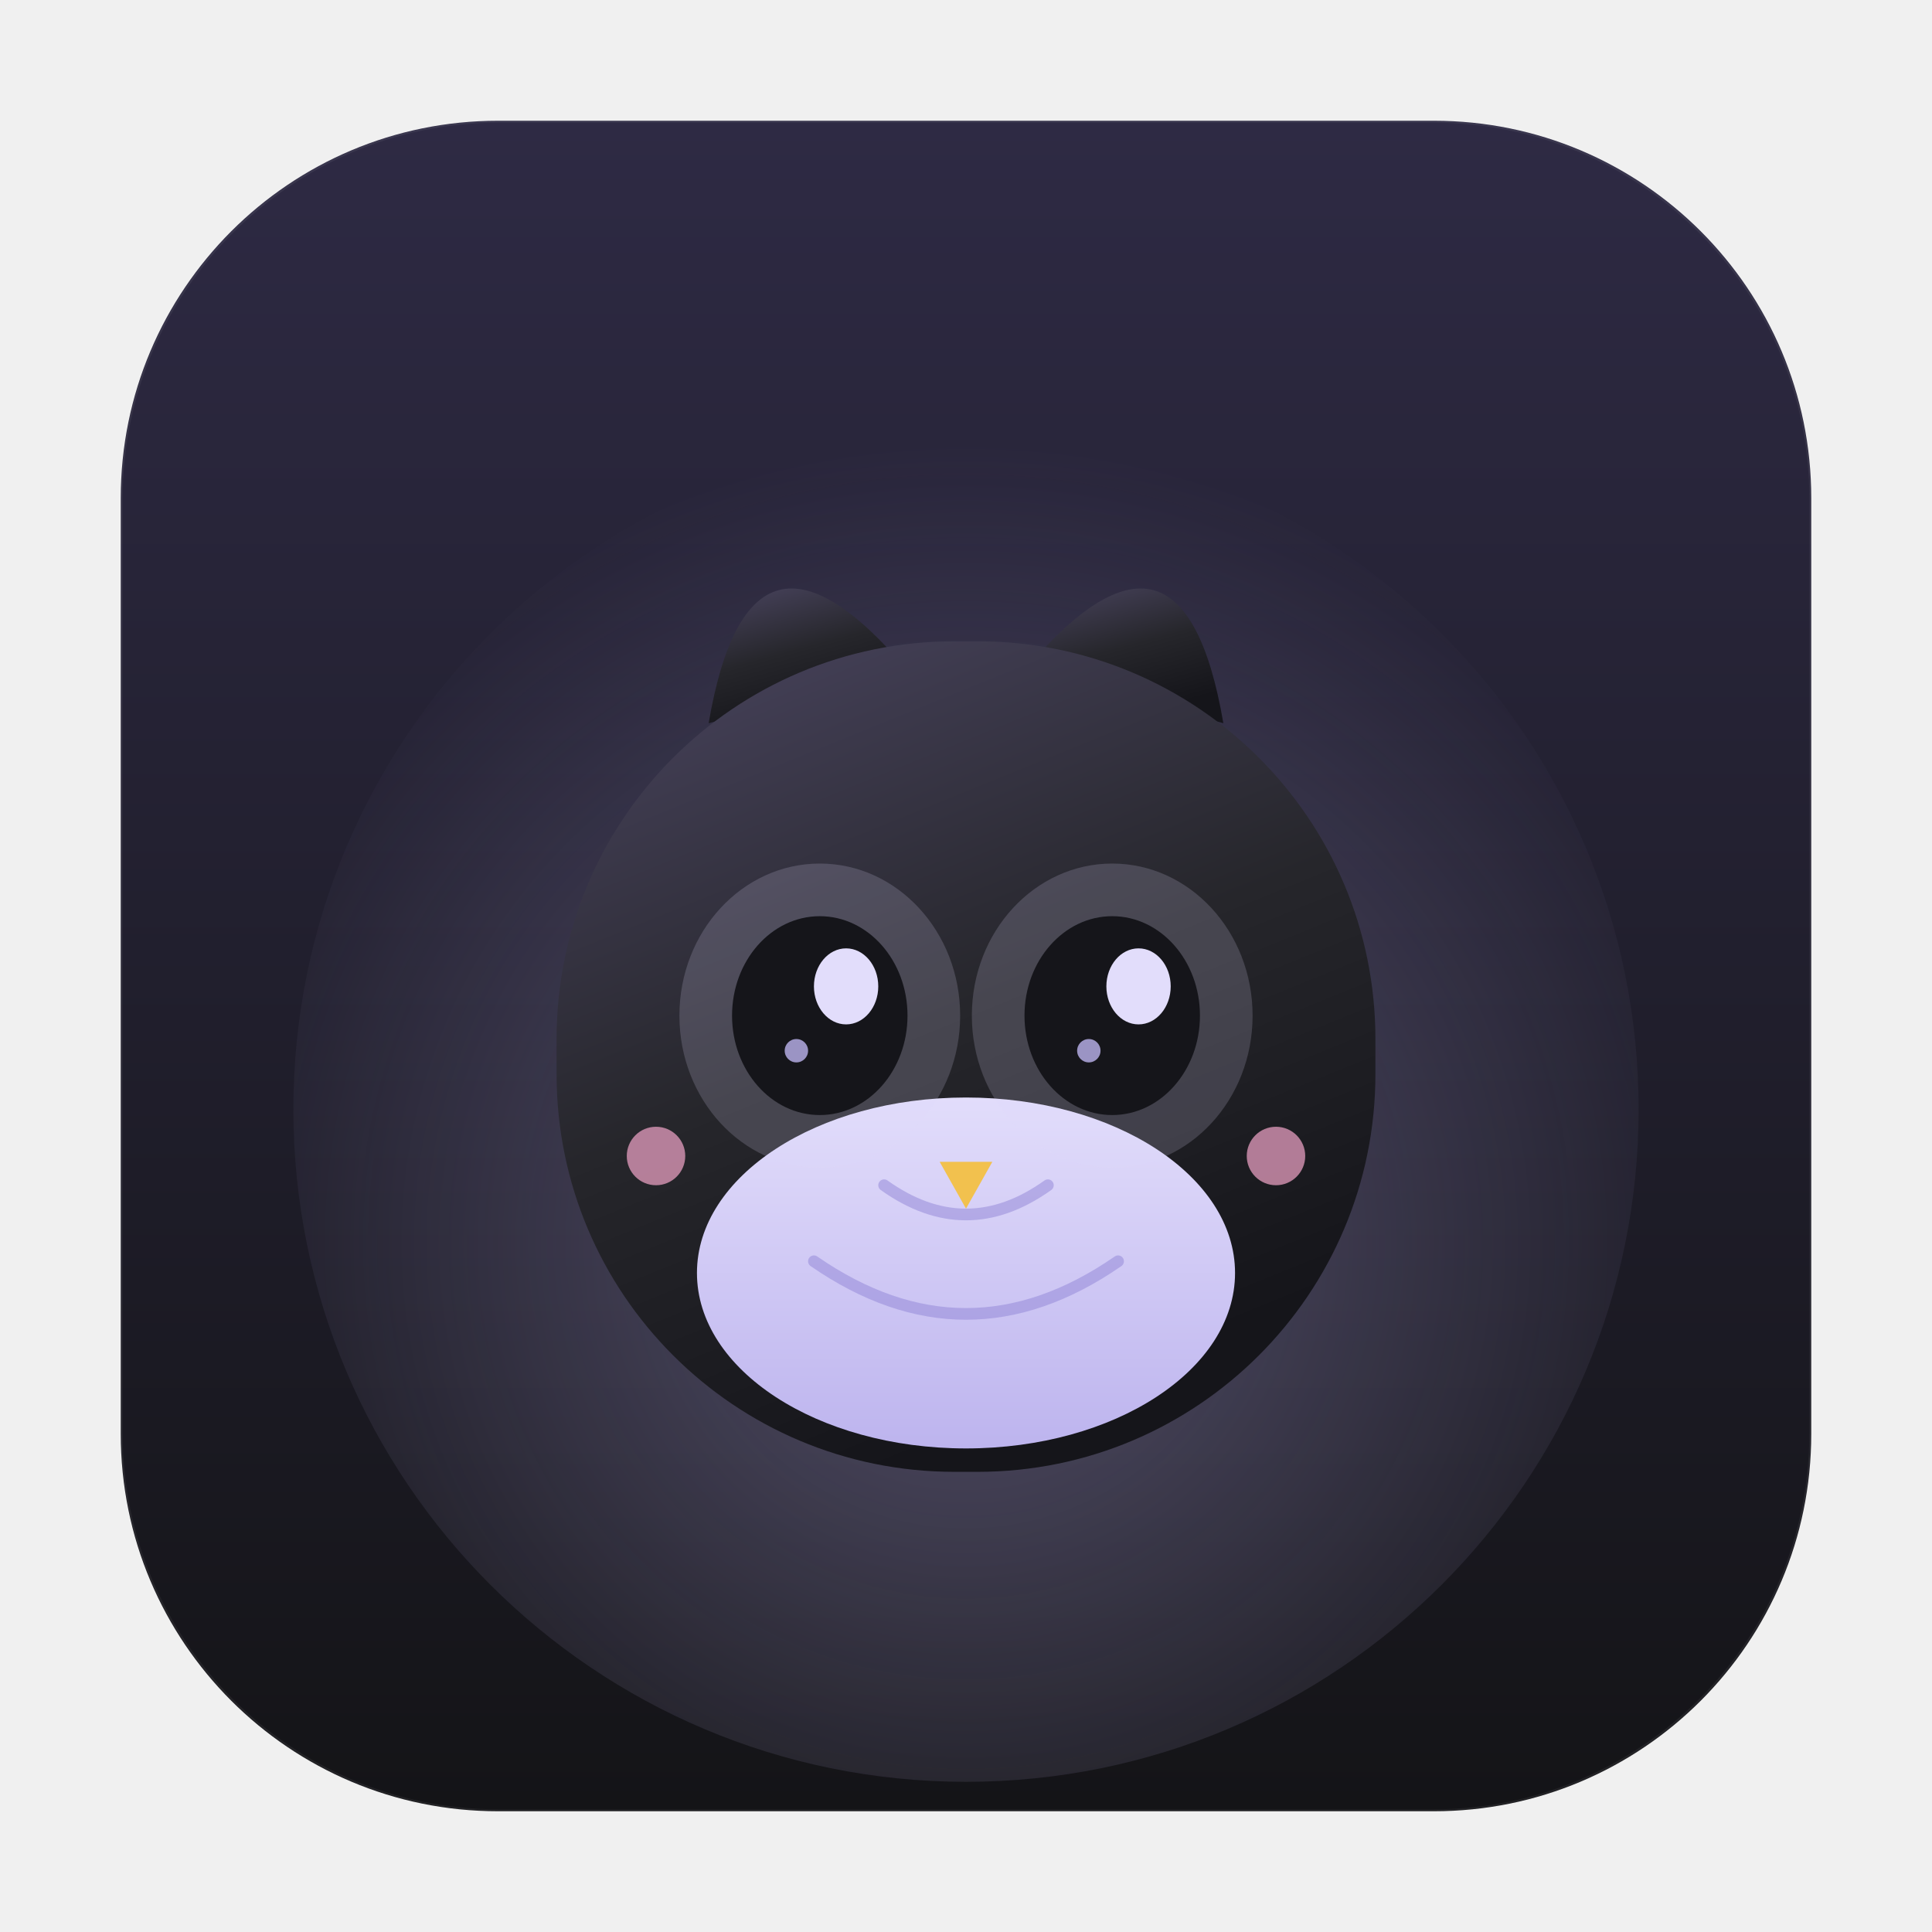
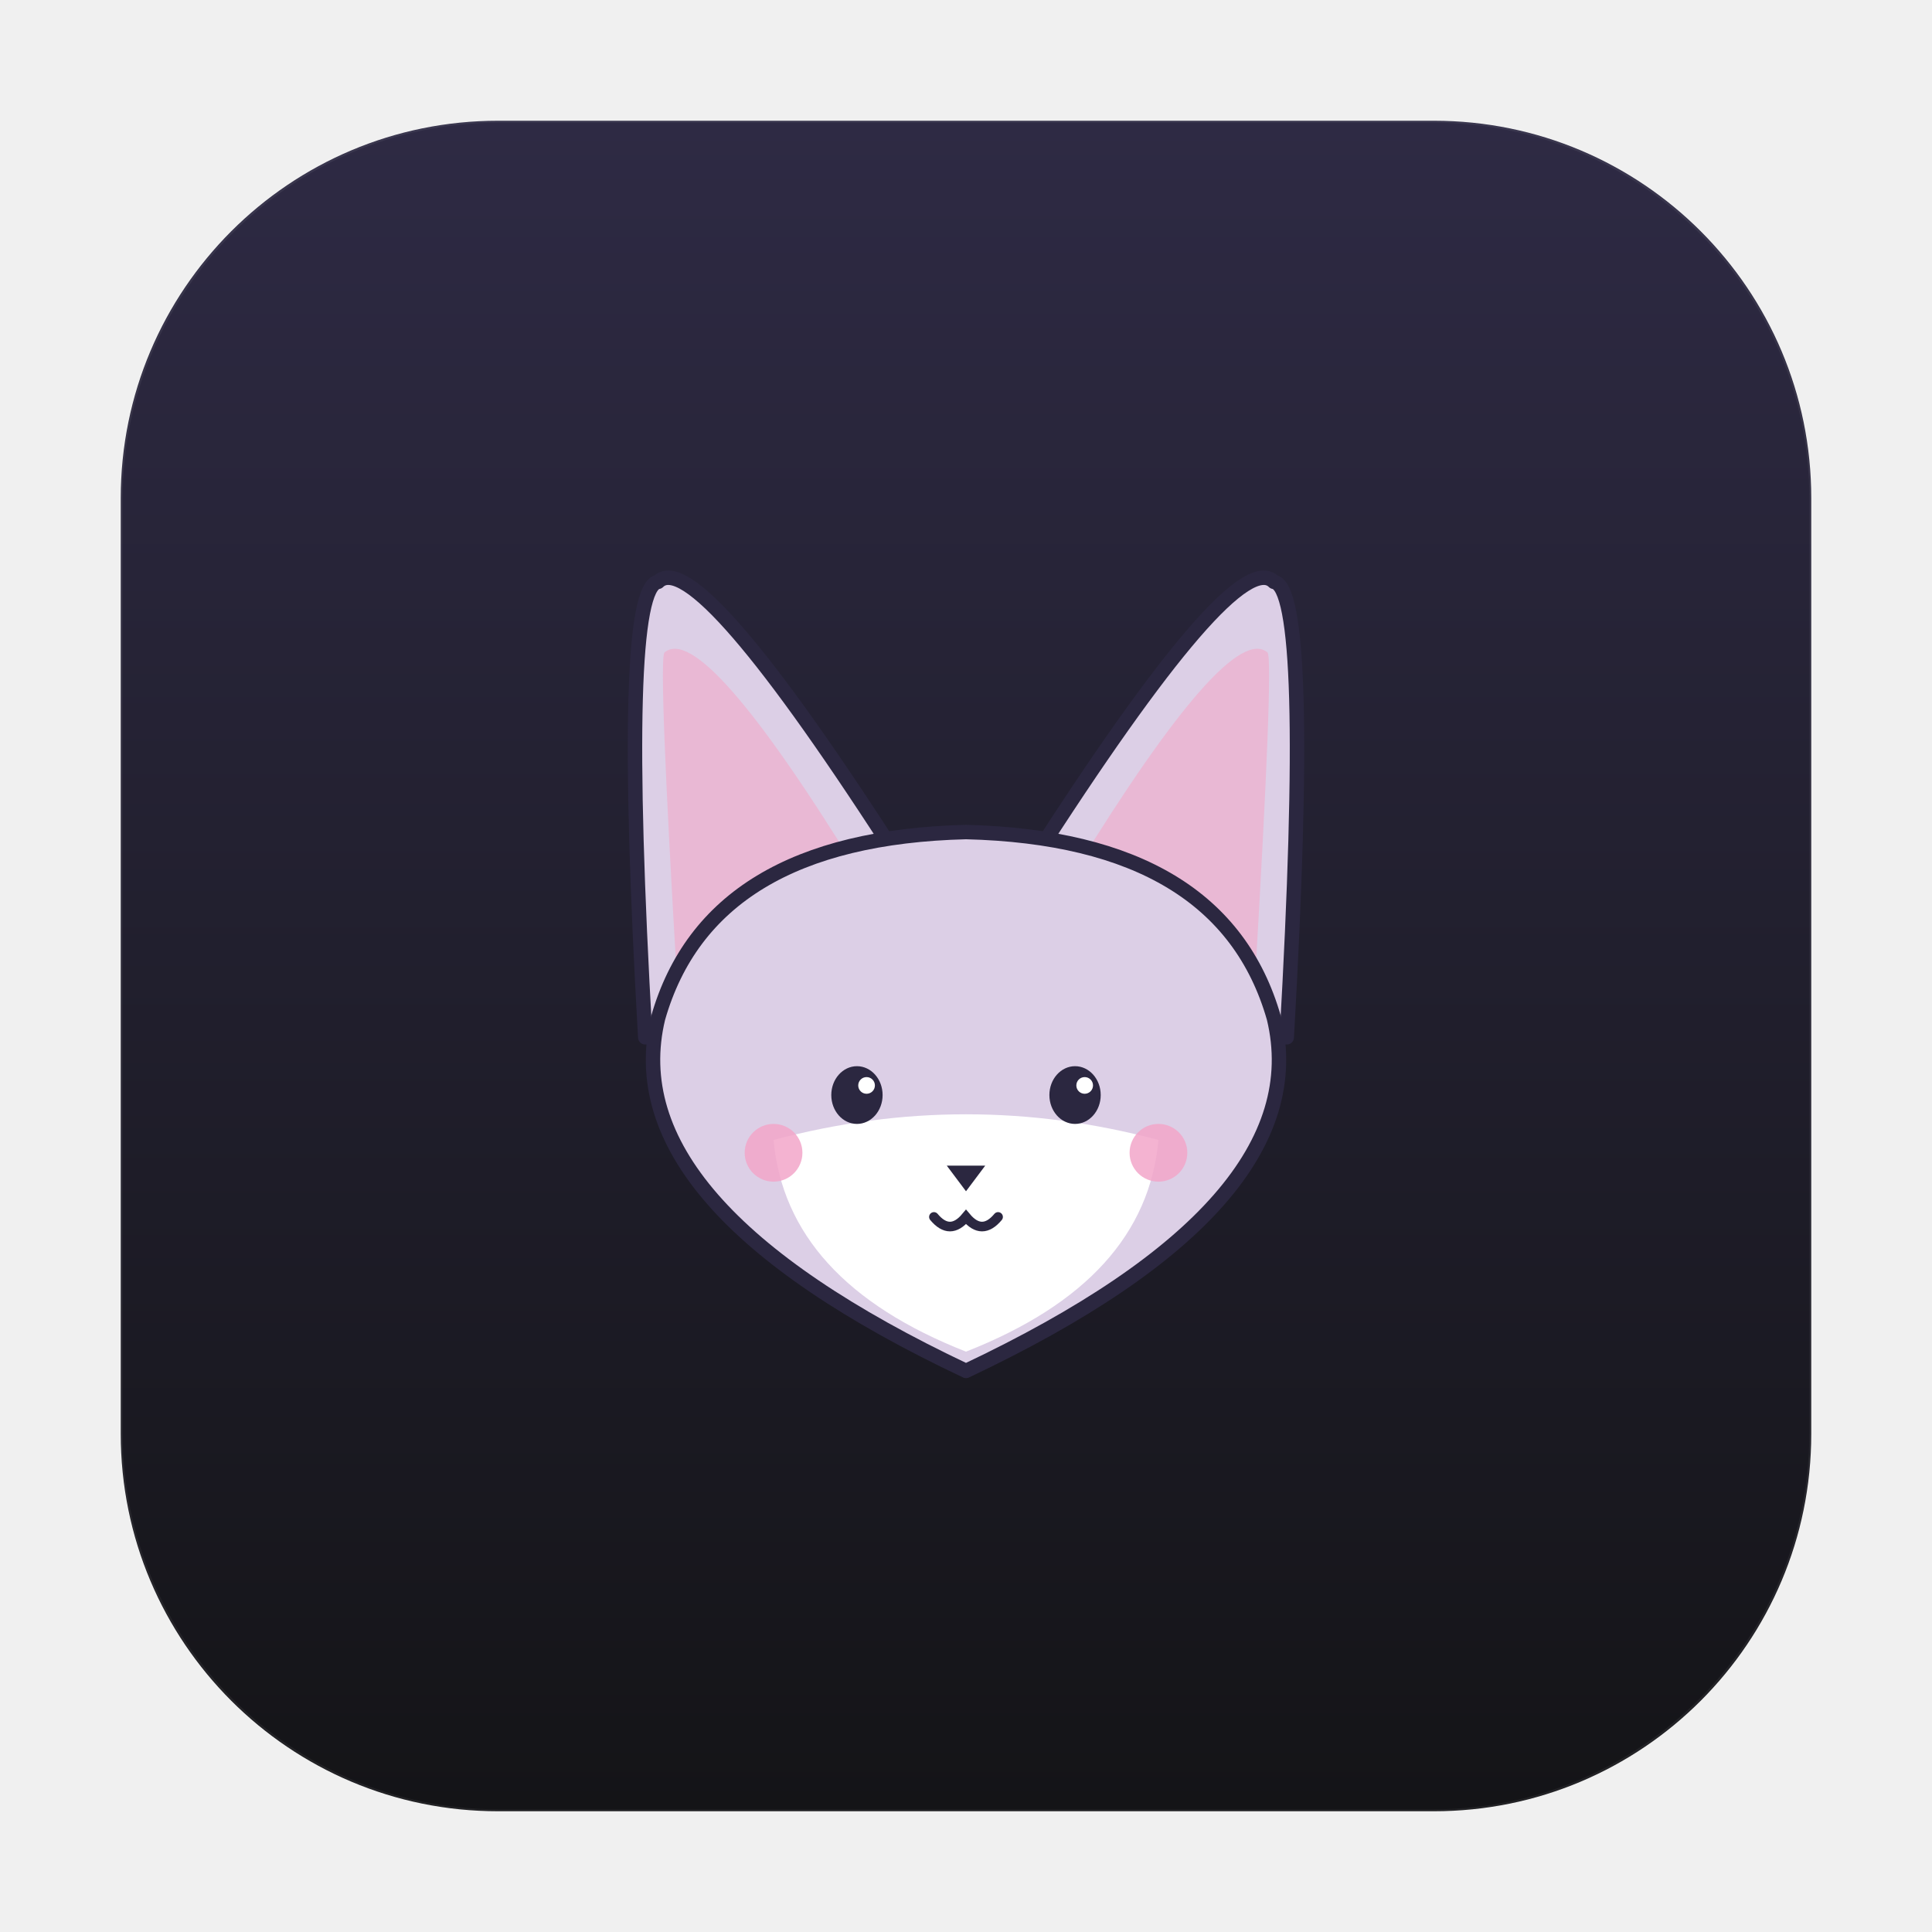
<svg xmlns="http://www.w3.org/2000/svg" viewBox="0 0 1024 1024" width="1024" height="1024">
  <defs>
-     <linearGradient id="body" x1="0" y1="0" x2="0.4" y2="1">
-       <stop offset="0" stop-color="#4A4560" />
-       <stop offset="0.55" stop-color="#26262B" />
-       <stop offset="1" stop-color="#15151A" />
-     </linearGradient>
-     <linearGradient id="belly" x1="0" y1="0" x2="0" y2="1">
-       <stop offset="0" stop-color="#E2DDFB" />
-       <stop offset="1" stop-color="#BDB4EE" />
-     </linearGradient>
-     <linearGradient id="wing" x1="0" y1="0" x2="1" y2="1">
-       <stop offset="0" stop-color="#BDB4EE" />
-       <stop offset="1" stop-color="#8F84D6" />
-     </linearGradient>
-     <radialGradient id="glow" cx="0.5" cy="0.6" r="0.6">
-       <stop offset="0" stop-color="#BDB4EE" stop-opacity="0.35" />
-       <stop offset="1" stop-color="#BDB4EE" stop-opacity="0" />
-     </radialGradient>
    <linearGradient id="tile" x1="0" y1="0" x2="0" y2="1">
      <stop offset="0" stop-color="#2E2A44" />
      <stop offset="1" stop-color="#141417" />
    </linearGradient>
  </defs>
  <rect x="64" y="64" width="896" height="896" rx="200" fill="url(#tile)" />
  <rect x="64.5" y="64.5" width="895" height="895" rx="200" fill="none" stroke="#fff" stroke-opacity="0.06" />
-   <g transform="translate(512 560) scale(1.55) translate(-256 -282)">
-     <circle cx="256" cy="300" r="230" fill="url(#glow)" />
-     <path d="M168 168 Q182 86 236 150 Z" fill="url(#body)" />
-     <path d="M344 168 Q330 86 276 150 Z" fill="url(#body)" />
-     <rect x="116" y="140" width="280" height="284" rx="136" fill="url(#body)" />
-     <ellipse cx="256" cy="356" rx="92" ry="60" fill="url(#belly)" />
-     <path d="M204 352 Q256 388 308 352" fill="none" stroke="#8F84D6" stroke-width="4" stroke-linecap="round" opacity="0.5" />
-     <path d="M228 326 Q256 346 284 326" fill="none" stroke="#8F84D6" stroke-width="4" stroke-linecap="round" opacity="0.5" />
-     <ellipse cx="206" cy="268" rx="48" ry="52" fill="#E2DDFB" fill-opacity="0.18" />
-     <ellipse cx="306" cy="268" rx="48" ry="52" fill="#E2DDFB" fill-opacity="0.18" />
-     <ellipse cx="206" cy="268" rx="30" ry="34" fill="#15151A" />
-     <ellipse cx="215" cy="258" rx="11" ry="13" fill="#E2DDFB" />
-     <circle cx="198" cy="280" r="4" fill="#BDB4EE" fill-opacity="0.8" />
-     <ellipse cx="306" cy="268" rx="30" ry="34" fill="#15151A" />
-     <ellipse cx="315" cy="258" rx="11" ry="13" fill="#E2DDFB" />
-     <circle cx="298" cy="280" r="4" fill="#BDB4EE" fill-opacity="0.8" />
-     <path d="M247 318 L265 318 L256 334 Z" fill="#F2C14E" />
-     <circle cx="150" cy="316" r="10" fill="#F2A6C9" fill-opacity="0.7" />
-     <circle cx="362" cy="316" r="10" fill="#F2A6C9" fill-opacity="0.7" />
+   <g transform="translate(512 560) scale(1.7) translate(-256 -236)">
+     <g transform="translate(0 0) scale(1.0)">
+       <path d="M156 230 Q148 90 160 88 Q172 76 236 176 Z" fill="#DCCFE6" stroke="#2B2740" stroke-width="4.5" stroke-linejoin="round" stroke-linecap="round" />
+       <path d="M166 214 Q160 112 162 110 Q174 100 222 178 Z" fill="#E9B8D4" stroke="none" />
+       <path d="M356 230 Q364 90 352 88 Q340 76 276 176 Z" fill="#DCCFE6" stroke="#2B2740" stroke-width="4.5" stroke-linejoin="round" stroke-linecap="round" />
+       <path d="M346 214 Q352 112 350 110 Q338 100 290 178 Z" fill="#E9B8D4" stroke="none" />
+       <path d="M160 224 Q176 168 256 166 Q336 168 352 224 Q366 282 256 334 Q146 282 160 224 Z" fill="#DCCFE6" stroke="#2B2740" stroke-width="4.5" stroke-linejoin="round" stroke-linecap="round" />
+       <path d="M196 262 Q256 246 316 262 Q312 306 256 328 Q200 306 196 262 Z" fill="#FFFFFF" stroke="none" />
+       <ellipse cx="222" cy="248" rx="8" ry="9" fill="#2B2740" />
+       <ellipse cx="290" cy="248" rx="8" ry="9" fill="#2B2740" />
+       <circle cx="225" cy="245" r="2.6" fill="#FFFFFF" />
+       <circle cx="293" cy="245" r="2.6" fill="#FFFFFF" />
+       <path d="M250 270 L262 270 L256 278 Z" fill="#2B2740" />
+       <path d="M246 286 Q251 292 256 286 Q261 292 266 286" fill="none" stroke="#2B2740" stroke-width="3.0" stroke-linecap="round" />
+       <circle cx="196" cy="266" r="9" fill="#F2A6C9" fill-opacity="0.85" />
+       <circle cx="316" cy="266" r="9" fill="#F2A6C9" fill-opacity="0.85" />
+     </g>
  </g>
</svg>
